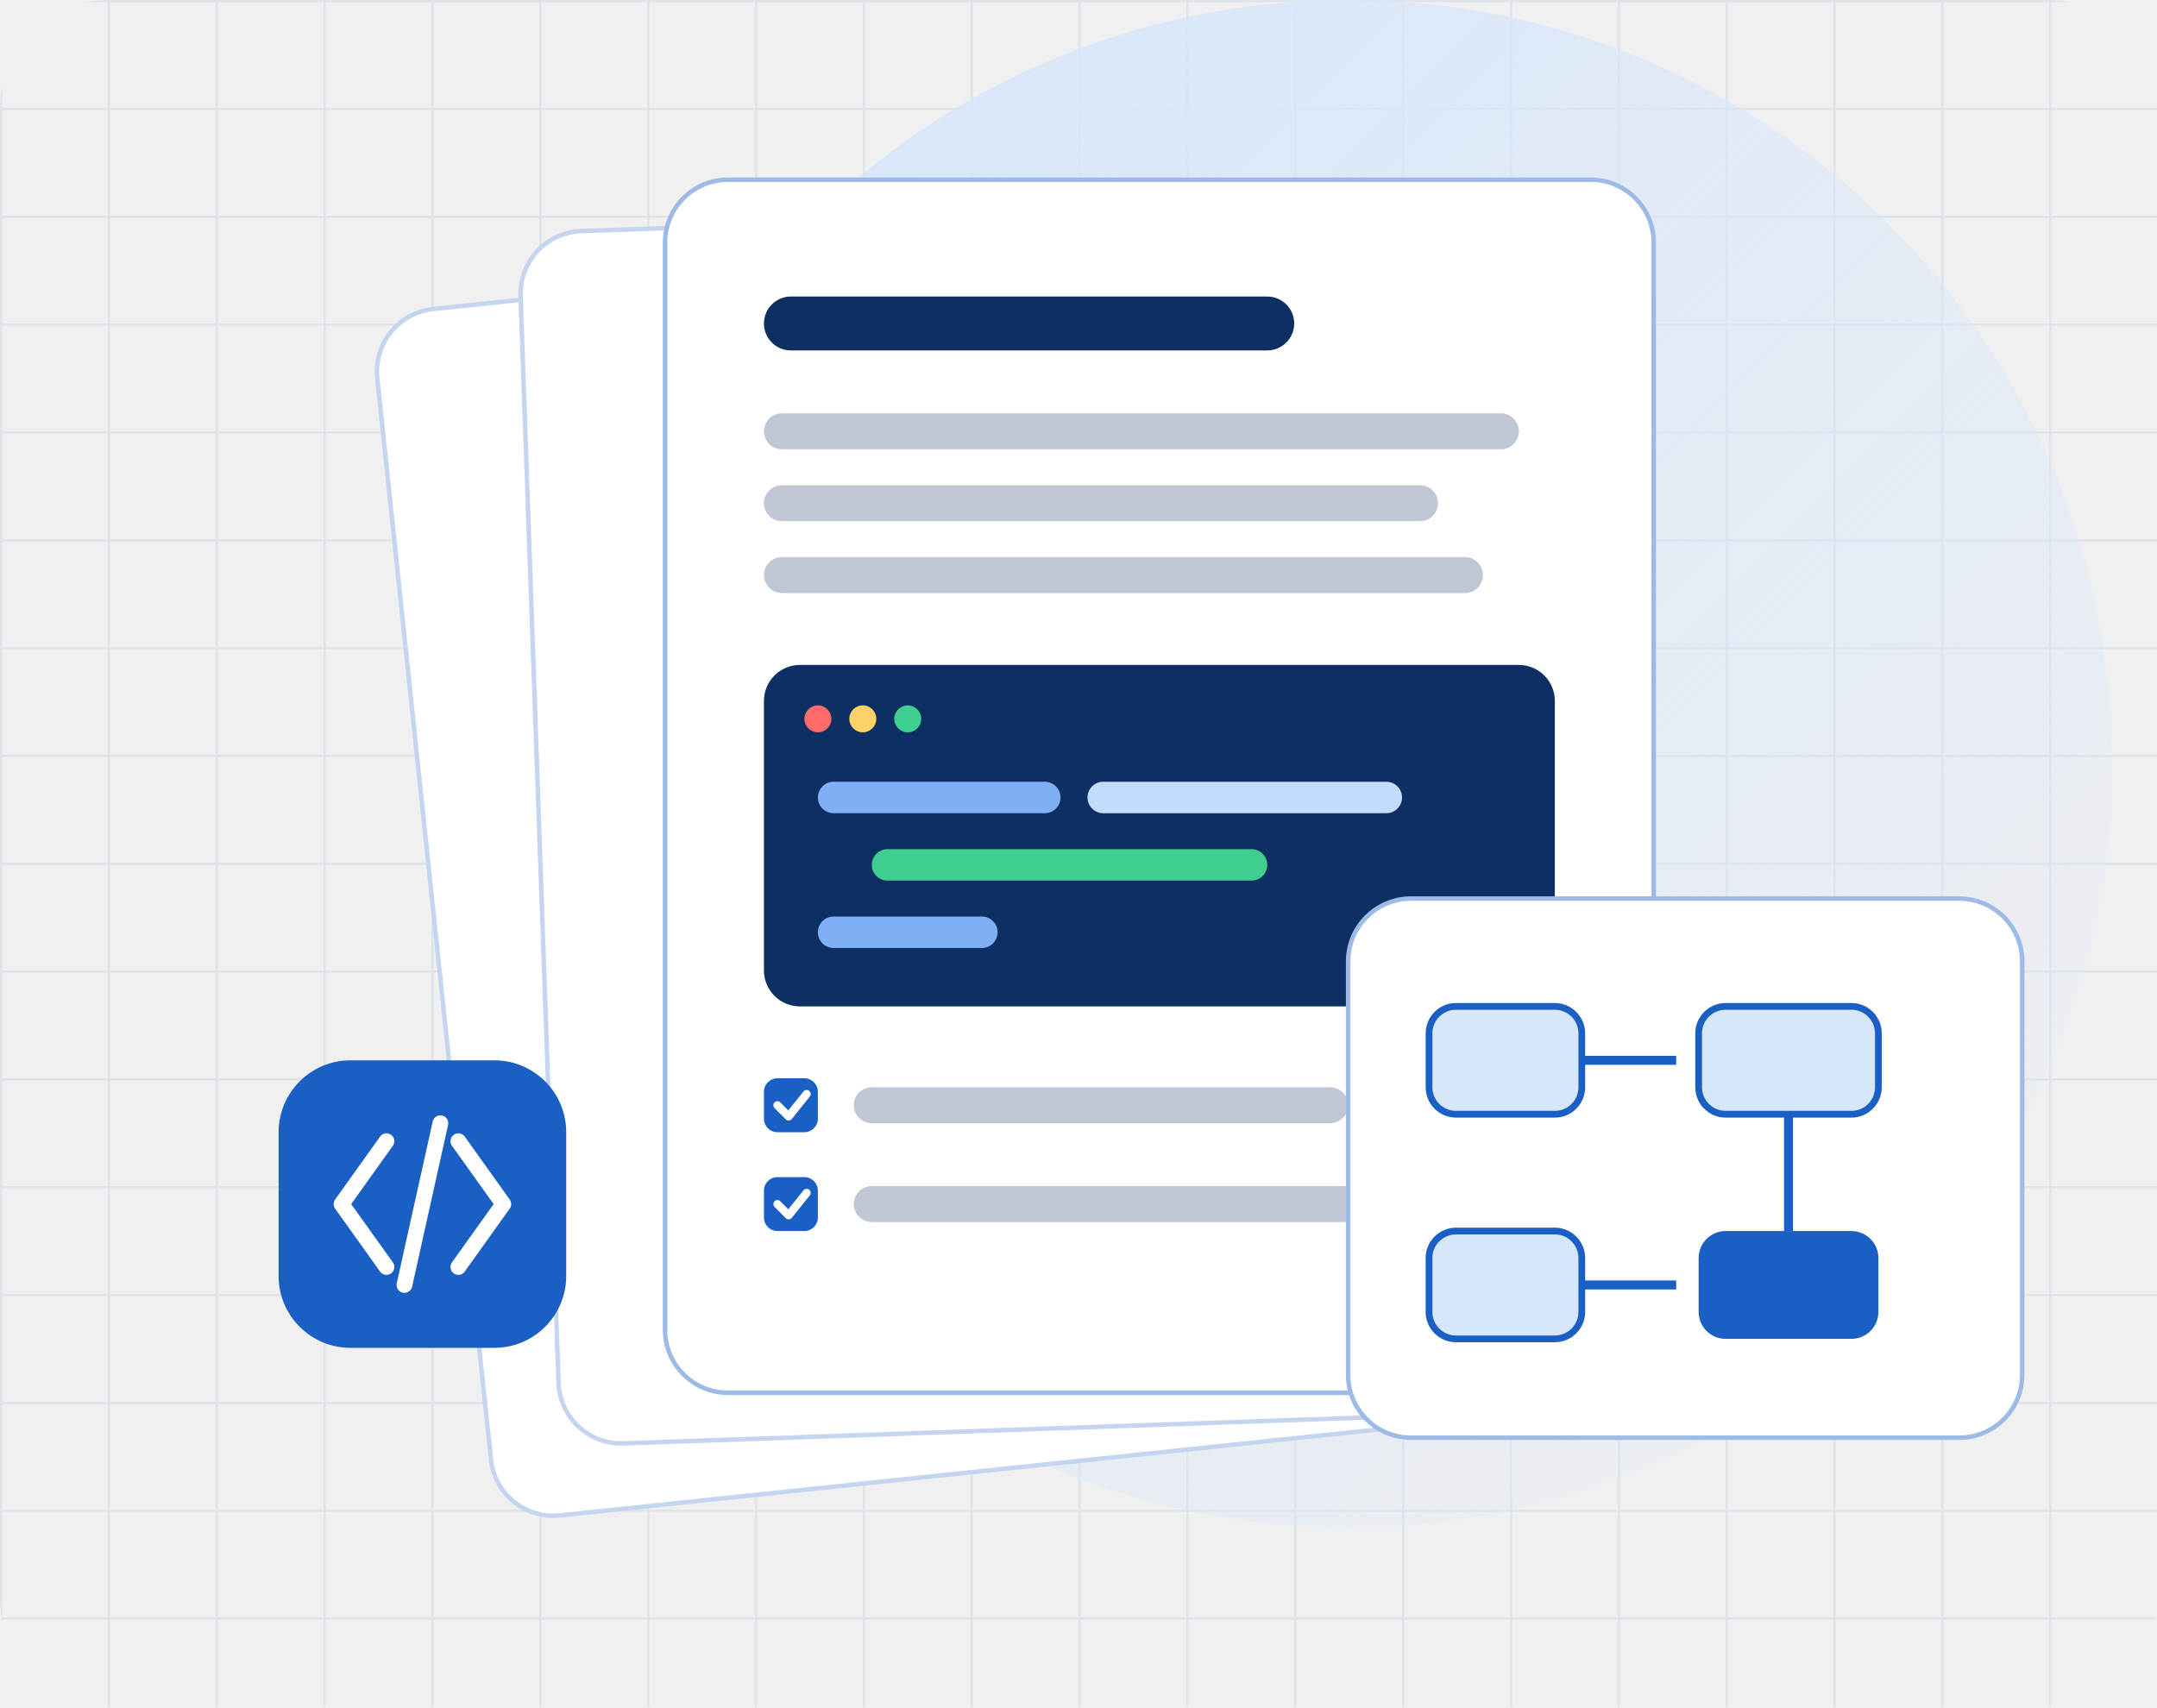
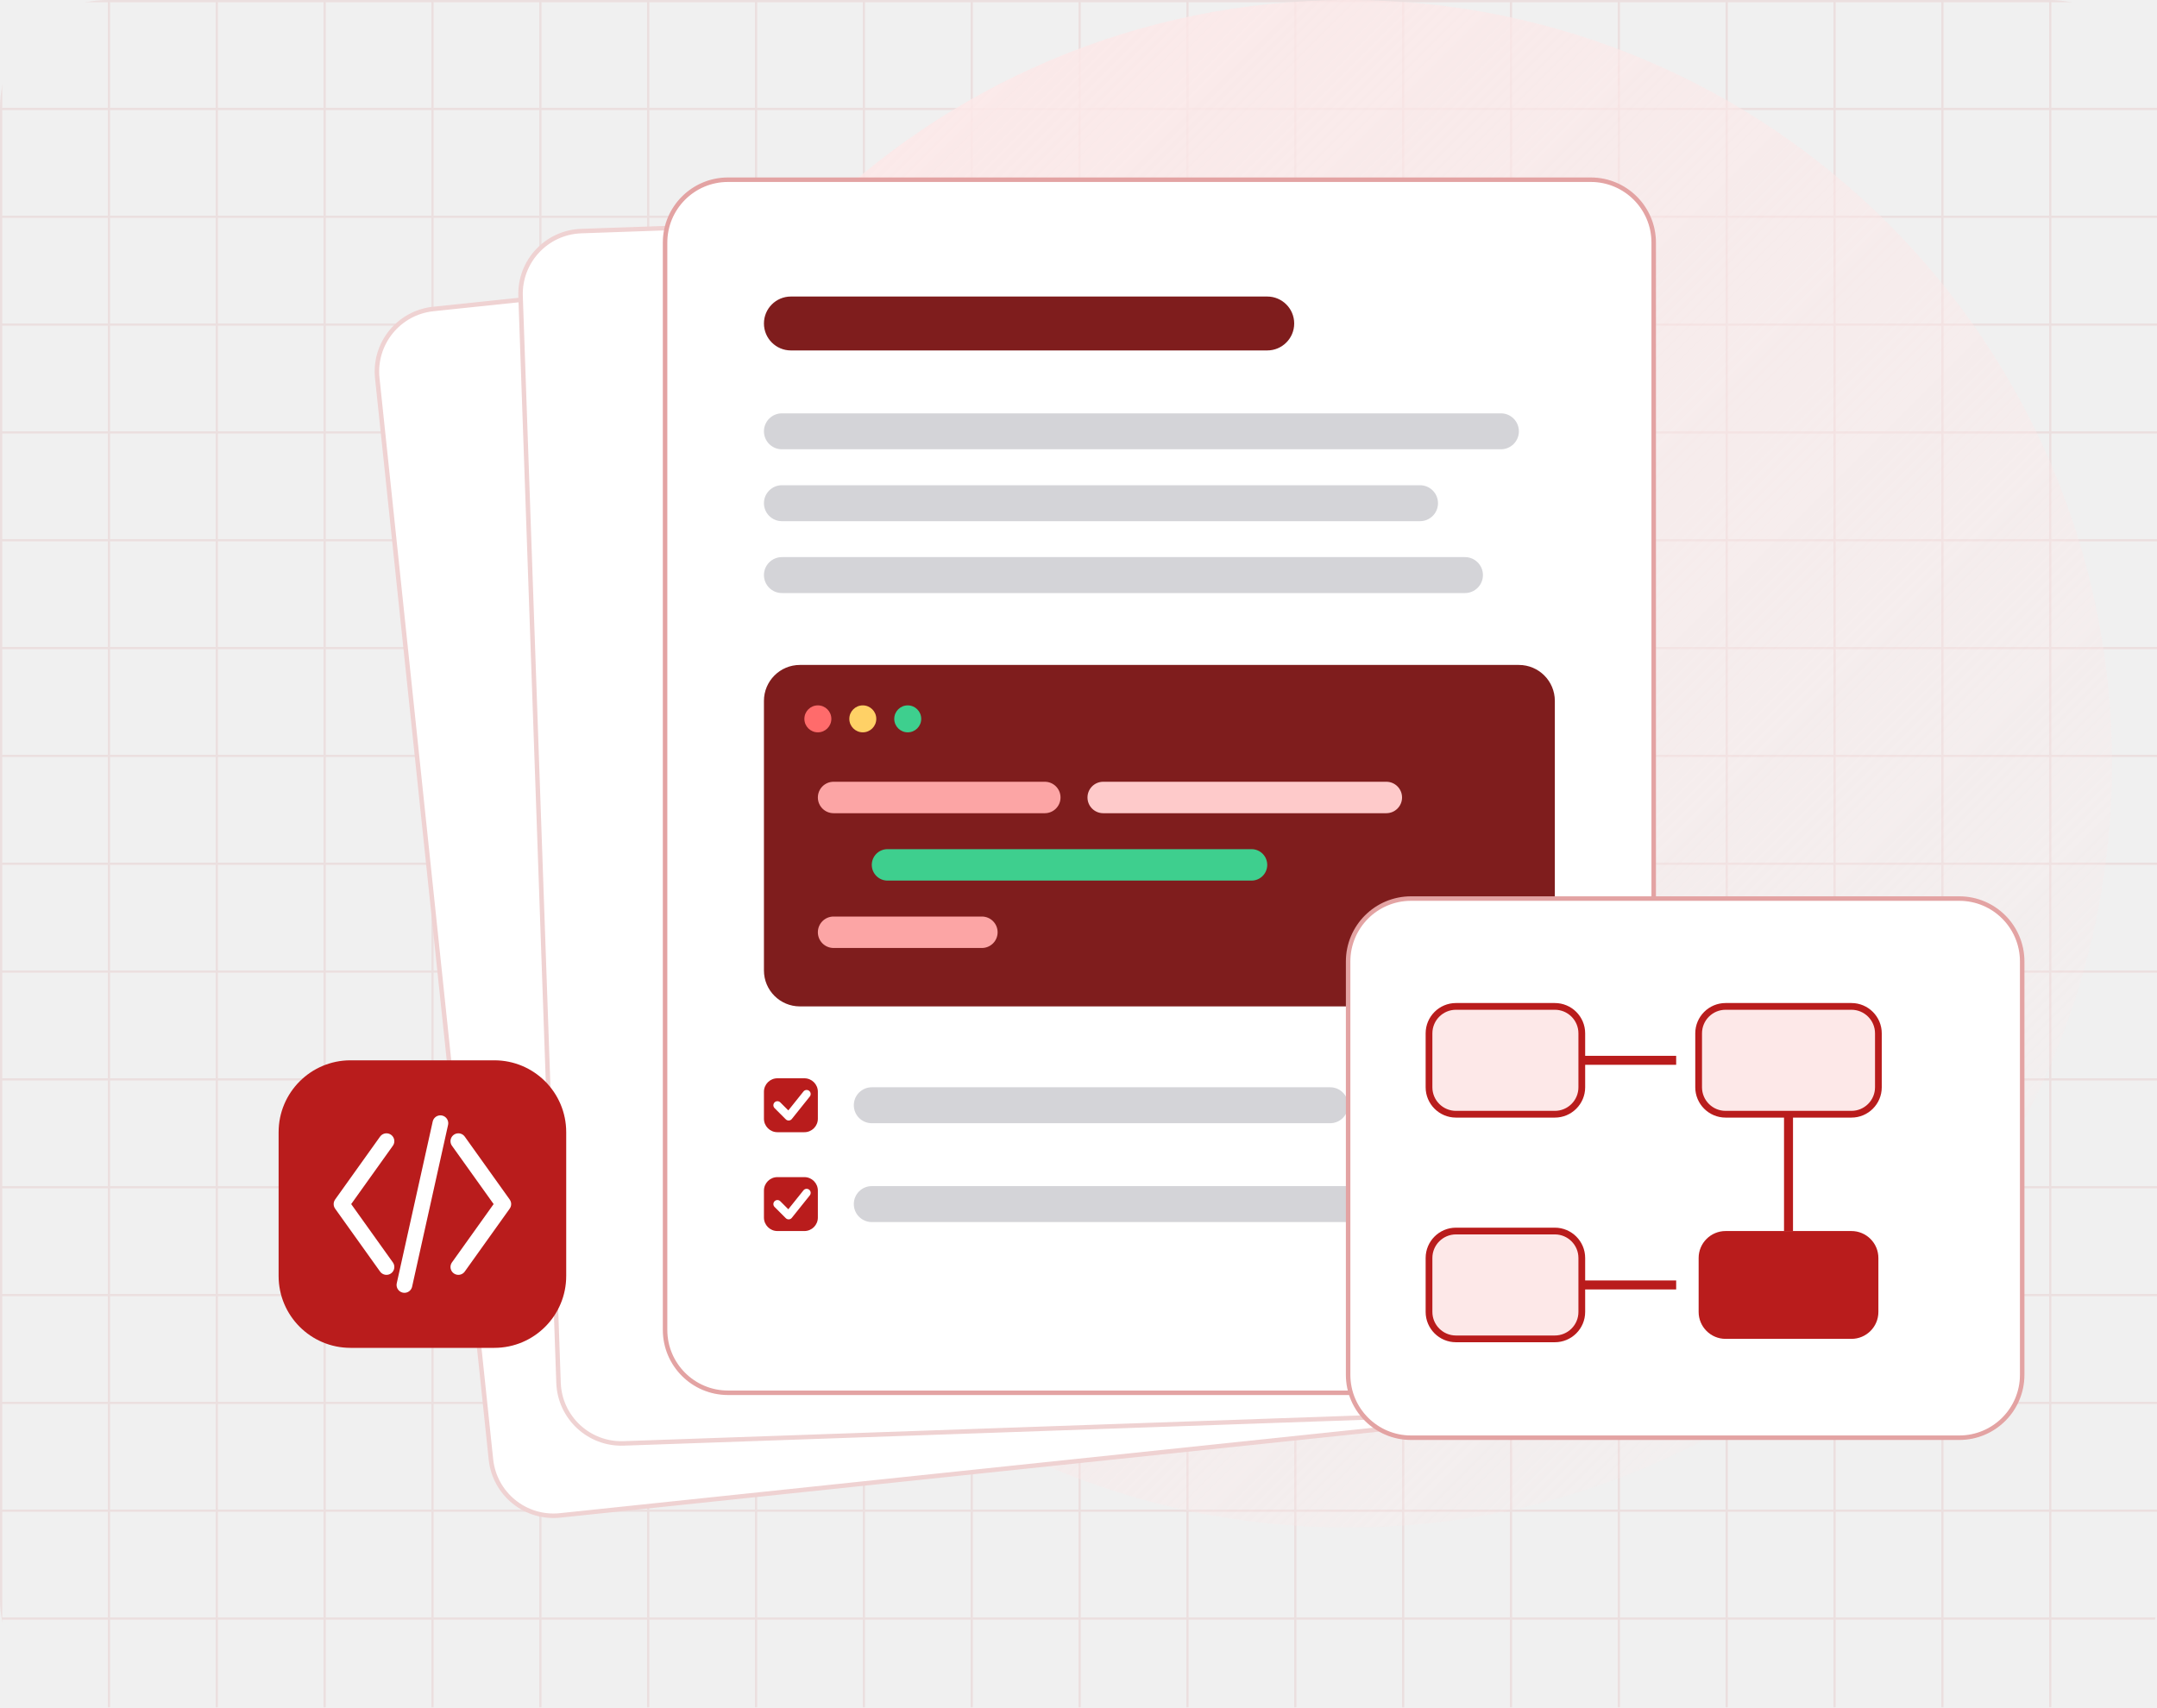
<svg xmlns="http://www.w3.org/2000/svg" viewBox="0 0 480 380" fill="none">
  <defs>
    <pattern id="grid" width="24" height="24" patternUnits="userSpaceOnUse">
-       <path d="M24 0H0v24" stroke="#1a5fc4" stroke-opacity=".08" />
+       <path d="M24 0H0v24" stroke="#b91c1c" stroke-opacity=".08" />
    </pattern>
    <linearGradient id="glow" x1="0" y1="0" x2="1" y2="1">
-       <stop offset="0" stop-color="#d6e6fb" />
-       <stop offset="1" stop-color="#d6e6fb" stop-opacity="0" />
+       <stop offset="0" stop-color="#fde8e8" />
+       <stop offset="1" stop-color="#fde8e8" stop-opacity="0" />
    </linearGradient>
  </defs>
  <rect width="480" height="380" rx="24" fill="url(#grid)" />
  <circle cx="300" cy="170" r="170" fill="url(#glow)" />
-   <rect x="96" y="58" width="220" height="270" rx="14" fill="#ffffff" stroke="#c4d6ef" transform="rotate(-6 206 193)" />
-   <rect x="120" y="48" width="220" height="270" rx="14" fill="#ffffff" stroke="#c4d6ef" transform="rotate(-2 230 183)" />
+   <rect x="96" y="58" width="220" height="270" rx="14" fill="#ffffff" stroke="#efd2d2" transform="rotate(-6 206 193)" />
+   <rect x="120" y="48" width="220" height="270" rx="14" fill="#ffffff" stroke="#efd2d2" transform="rotate(-2 230 183)" />
  <g>
-     <rect x="148" y="40" width="220" height="270" rx="14" fill="#ffffff" stroke="#9dbbe6" />
-     <rect x="170" y="66" width="118" height="12" rx="6" fill="#0e2f63" />
-     <rect x="170" y="92" width="168" height="8" rx="4" fill="#c0c7d4" />
-     <rect x="170" y="108" width="150" height="8" rx="4" fill="#c0c7d4" />
-     <rect x="170" y="124" width="160" height="8" rx="4" fill="#c0c7d4" />
-     <rect x="170" y="148" width="176" height="76" rx="8" fill="#0e2f63" />
+     <rect x="148" y="40" width="220" height="270" rx="14" fill="#ffffff" stroke="#e3a3a3" />
+     <rect x="170" y="66" width="118" height="12" rx="6" fill="#7f1d1d" />
+     <rect x="170" y="92" width="168" height="8" rx="4" fill="#d4d4d8" />
+     <rect x="170" y="108" width="150" height="8" rx="4" fill="#d4d4d8" />
+     <rect x="170" y="124" width="160" height="8" rx="4" fill="#d4d4d8" />
+     <rect x="170" y="148" width="176" height="76" rx="8" fill="#7f1d1d" />
    <circle cx="182" cy="160" r="3" fill="#ff6b6b" />
    <circle cx="192" cy="160" r="3" fill="#ffd166" />
    <circle cx="202" cy="160" r="3" fill="#3ecf8e" />
-     <rect x="182" y="174" width="54" height="7" rx="3.5" fill="#7fb0f5" />
-     <rect x="242" y="174" width="70" height="7" rx="3.5" fill="#c4dcfb" />
+     <rect x="182" y="174" width="54" height="7" rx="3.5" fill="#fca5a5" />
+     <rect x="242" y="174" width="70" height="7" rx="3.5" fill="#fecaca" />
    <rect x="194" y="189" width="88" height="7" rx="3.5" fill="#3ecf8e" />
-     <rect x="182" y="204" width="40" height="7" rx="3.5" fill="#7fb0f5" />
-     <rect x="170" y="240" width="12" height="12" rx="3" fill="#1a5fc4" />
+     <rect x="182" y="204" width="40" height="7" rx="3.5" fill="#fca5a5" />
+     <rect x="170" y="240" width="12" height="12" rx="3" fill="#b91c1c" />
    <path d="m173 246 2.5 2.5 4-5" stroke="#fff" stroke-width="1.8" stroke-linecap="round" stroke-linejoin="round" />
-     <rect x="190" y="242" width="110" height="8" rx="4" fill="#c0c7d4" />
-     <rect x="170" y="262" width="12" height="12" rx="3" fill="#1a5fc4" />
+     <rect x="190" y="242" width="110" height="8" rx="4" fill="#d4d4d8" />
+     <rect x="170" y="262" width="12" height="12" rx="3" fill="#b91c1c" />
    <path d="m173 268 2.5 2.5 4-5" stroke="#fff" stroke-width="1.8" stroke-linecap="round" stroke-linejoin="round" />
-     <rect x="190" y="264" width="130" height="8" rx="4" fill="#c0c7d4" />
+     <rect x="190" y="264" width="130" height="8" rx="4" fill="#d4d4d8" />
  </g>
  <g>
-     <rect x="300" y="200" width="150" height="120" rx="14" fill="#ffffff" stroke="#9dbbe6" />
-     <path d="M343 236h30M398 248v26M373 286h-30" stroke="#1a5fc4" stroke-width="2" />
-     <rect x="318" y="224" width="34" height="24" rx="6" fill="#d6e6fb" stroke="#1a5fc4" stroke-width="1.5" />
-     <rect x="378" y="224" width="40" height="24" rx="6" fill="#d6e6fb" stroke="#1a5fc4" stroke-width="1.5" />
-     <rect x="378" y="274" width="40" height="24" rx="6" fill="#1a5fc4" />
-     <rect x="318" y="274" width="34" height="24" rx="6" fill="#d6e6fb" stroke="#1a5fc4" stroke-width="1.5" />
+     <rect x="300" y="200" width="150" height="120" rx="14" fill="#ffffff" stroke="#e3a3a3" />
+     <path d="M343 236h30M398 248v26M373 286h-30" stroke="#b91c1c" stroke-width="2" />
+     <rect x="318" y="224" width="34" height="24" rx="6" fill="#fde8e8" stroke="#b91c1c" stroke-width="1.5" />
+     <rect x="378" y="224" width="40" height="24" rx="6" fill="#fde8e8" stroke="#b91c1c" stroke-width="1.5" />
+     <rect x="378" y="274" width="40" height="24" rx="6" fill="#b91c1c" />
+     <rect x="318" y="274" width="34" height="24" rx="6" fill="#fde8e8" stroke="#b91c1c" stroke-width="1.5" />
  </g>
  <g>
-     <rect x="62" y="236" width="64" height="64" rx="16" fill="#1a5fc4" />
+     <rect x="62" y="236" width="64" height="64" rx="16" fill="#b91c1c" />
    <path d="M86 254 76 268l10 14M102 254l10 14-10 14M98 250l-8 36" stroke="#fff" stroke-width="3.5" stroke-linecap="round" stroke-linejoin="round" />
  </g>
</svg>
